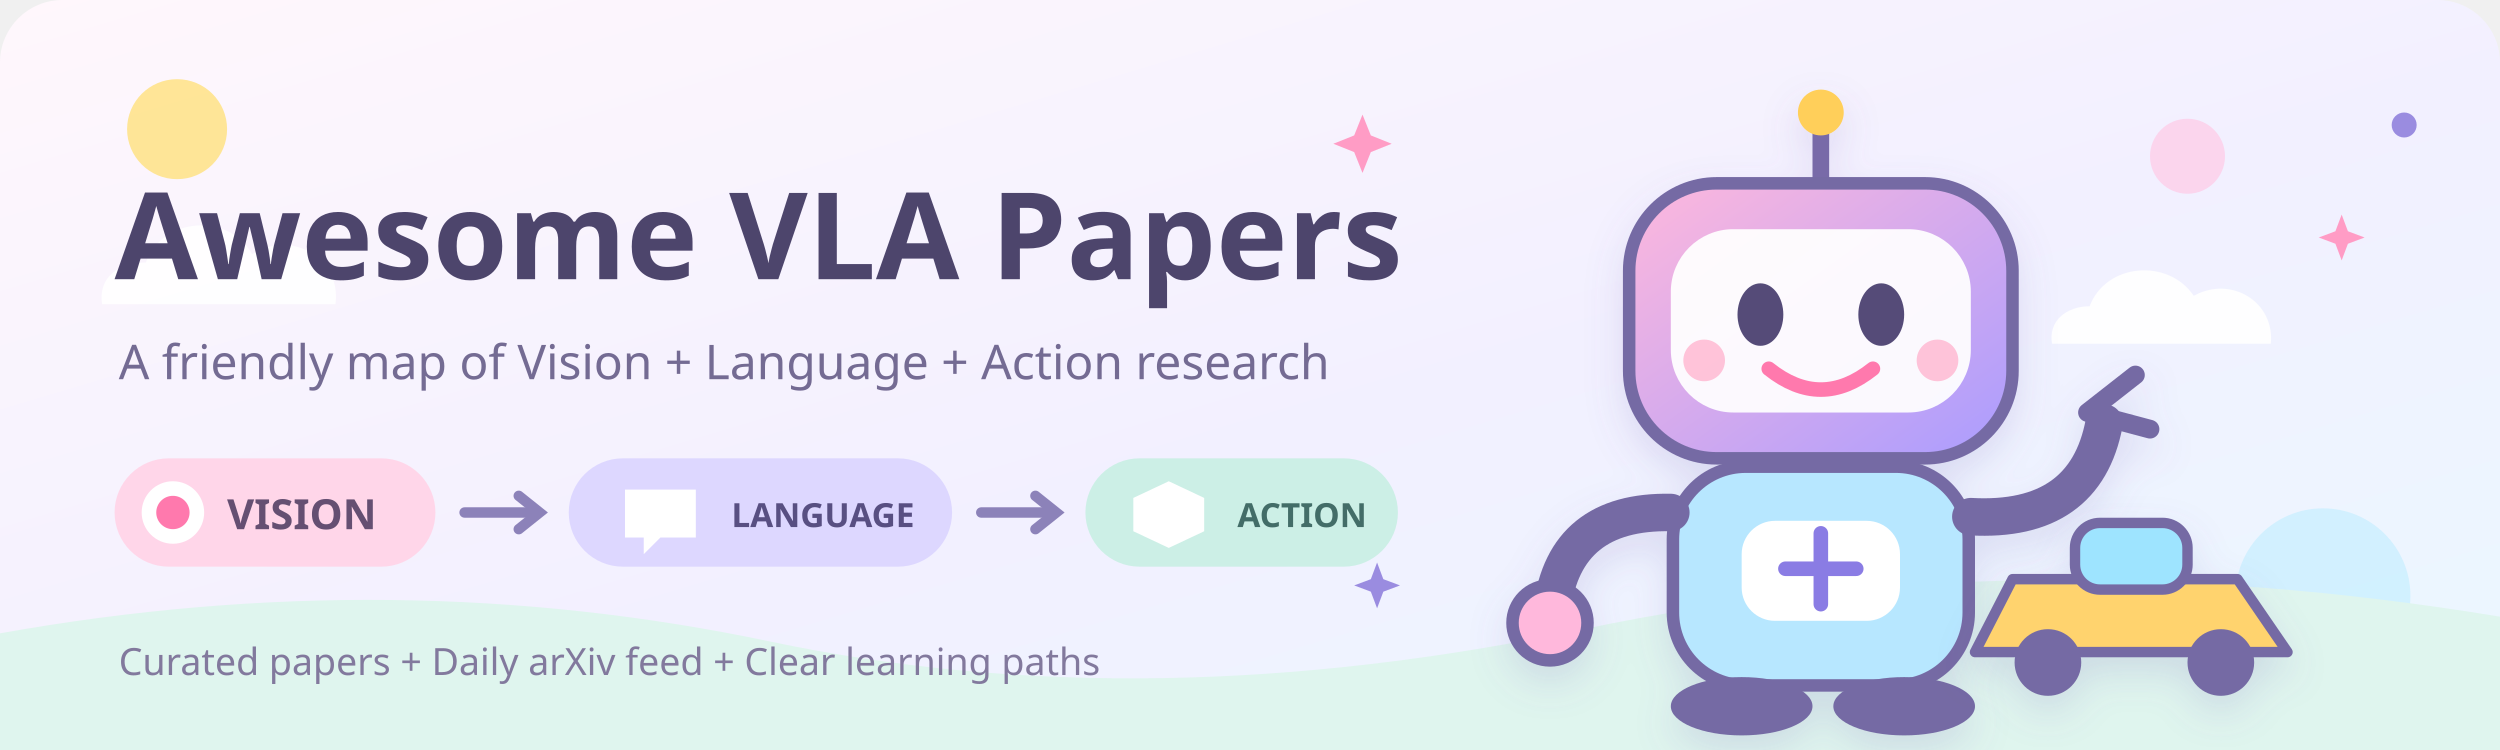
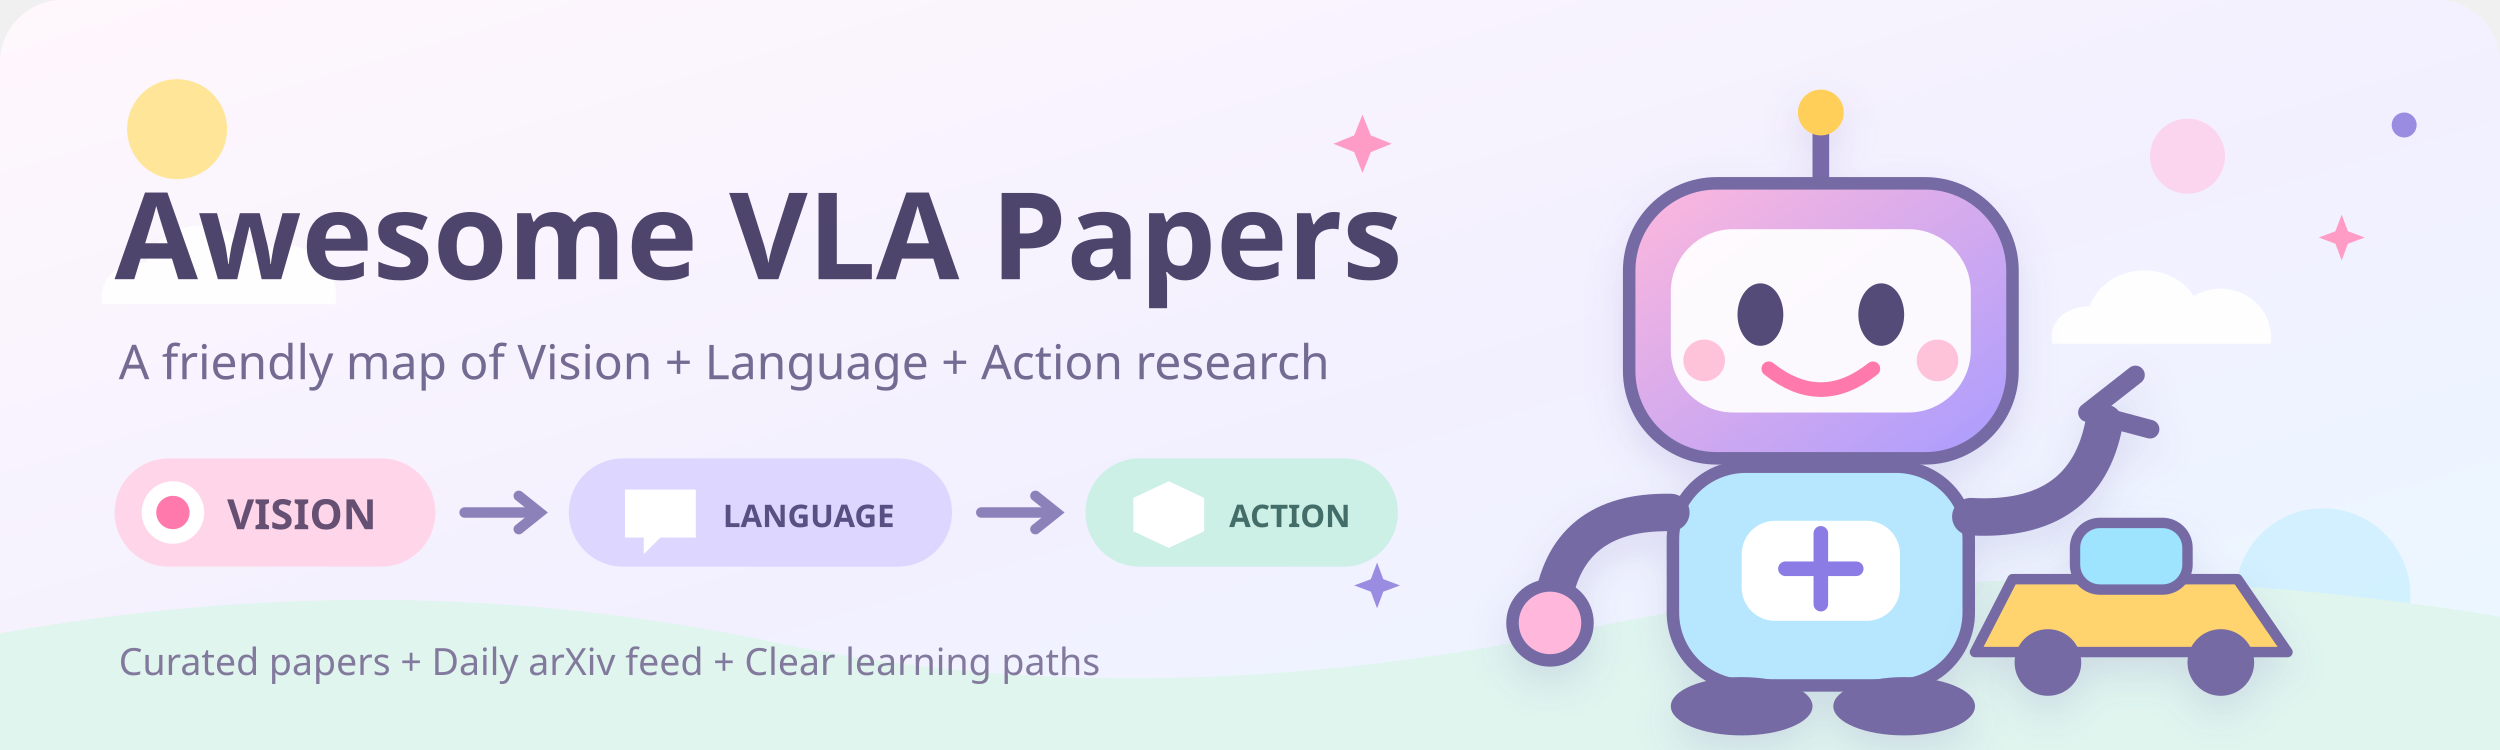
<svg xmlns="http://www.w3.org/2000/svg" viewBox="0 0 1200 360" role="img" aria-labelledby="title desc">
  <defs>
    <linearGradient id="bg" x1="0" y1="0" x2="1" y2="1">
      <stop offset="0" stop-color="#fff7fc" />
      <stop offset=".55" stop-color="#f2f0ff" />
      <stop offset="1" stop-color="#eaf8ff" />
    </linearGradient>
    <linearGradient id="bot" x1="0" y1="0" x2="1" y2="1">
      <stop offset="0" stop-color="#ffb8dc" />
      <stop offset="1" stop-color="#a99cff" />
    </linearGradient>
    <filter id="shadow" x="-30%" y="-30%" width="160%" height="160%">
      <feDropShadow dx="0" dy="8" stdDeviation="9" flood-color="#7d72b8" flood-opacity=".18" />
    </filter>
  </defs>
  <rect width="1200" height="360" rx="30" fill="url(#bg)" />
  <circle cx="85" cy="62" r="24" fill="#ffe17d" opacity=".8" />
  <circle cx="1115" cy="286" r="42" fill="#bcecff" opacity=".55" />
  <circle cx="1050" cy="75" r="18" fill="#ffc9e6" opacity=".7" />
  <path d="M0 304 Q190 270 370 308 T760 302 T1200 296 V360 H0Z" fill="#dff5ee" />
  <g fill="#fff" opacity=".9">
    <path d="M70 126c8-22 40-24 51-4 19-12 43 2 40 24H49c-2-13 8-20 21-20z" />
    <path d="M1003 147c8-21 38-23 50-5 18-10 39 3 37 23h-105c-2-11 7-18 18-18z" />
  </g>
  <g transform="translate(720 34)" filter="url(#shadow)">
    <path d="M154 58V30" stroke="#786aa8" stroke-width="8" stroke-linecap="round" />
    <circle cx="154" cy="20" r="11" fill="#ffcf5a" />
    <rect x="62" y="54" width="184" height="132" rx="42" fill="url(#bot)" stroke="#756ba4" stroke-width="6" />
    <rect x="82" y="76" width="144" height="88" rx="30" fill="#fff" opacity=".93" />
    <ellipse cx="125" cy="117" rx="11" ry="15" fill="#544b78" />
    <ellipse cx="183" cy="117" rx="11" ry="15" fill="#544b78" />
    <path d="M129 143q25 20 50 0" fill="none" stroke="#ff79ad" stroke-width="7" stroke-linecap="round" />
    <circle cx="98" cy="139" r="10" fill="#ffb5cf" opacity=".8" />
    <circle cx="210" cy="139" r="10" fill="#ffb5cf" opacity=".8" />
    <rect x="83" y="190" width="142" height="105" rx="35" fill="#b7e7ff" stroke="#756ba4" stroke-width="6" />
    <rect x="116" y="216" width="76" height="48" rx="16" fill="#fff" />
    <path d="M137 239h34M154 222v34" stroke="#8a7ce4" stroke-width="7" stroke-linecap="round" />
    <path d="M82 212Q31 211 25 258" fill="none" stroke="#756ba4" stroke-width="18" stroke-linecap="round" />
    <circle cx="24" cy="265" r="18" fill="#ffb8dc" stroke="#756ba4" stroke-width="6" />
    <path d="M226 214q55 3 64-45" fill="none" stroke="#756ba4" stroke-width="18" stroke-linecap="round" />
    <path d="M282 164l23-18M282 164l30 8" stroke="#756ba4" stroke-width="9" stroke-linecap="round" />
    <ellipse cx="116" cy="305" rx="34" ry="14" fill="#756ba4" />
    <ellipse cx="194" cy="305" rx="34" ry="14" fill="#756ba4" />
  </g>
  <g transform="translate(948 246)" filter="url(#shadow)">
    <path d="M18 32h108l24 35H0z" fill="#ffd36e" stroke="#756ba4" stroke-width="5" stroke-linejoin="round" />
    <rect x="48" y="5" width="54" height="32" rx="12" fill="#9ee4ff" stroke="#756ba4" stroke-width="5" />
    <circle cx="35" cy="72" r="16" fill="#756ba4" />
    <circle cx="118" cy="72" r="16" fill="#756ba4" />
  </g>
  <g transform="translate(55 54)">
    <text x="0" y="80" fill="#4d456c" font-family="Verdana,Segoe UI,sans-serif" font-size="58" font-weight="700">Awesome VLA Papers</text>
    <text x="2" y="128" fill="#746b93" font-family="Verdana,Segoe UI,sans-serif" font-size="23">A friendly map of Vision + Language + Action research</text>
    <g transform="translate(0 166)" font-family="Verdana,Segoe UI,sans-serif" font-weight="700">
      <rect width="154" height="52" rx="26" fill="#ffd6e9" />
      <circle cx="28" cy="26" r="15" fill="#fff" />
      <circle cx="28" cy="26" r="8" fill="#ff79ad" />
      <text x="54" y="34" fill="#654f72" font-size="20">VISION</text>
      <path d="M168 26h34" stroke="#8c82b9" stroke-width="5" stroke-linecap="round" />
      <path d="M194 18l10 8-10 8" fill="none" stroke="#8c82b9" stroke-width="5" stroke-linecap="round" />
      <rect x="218" width="184" height="52" rx="26" fill="#ddd7ff" />
      <path d="M245 15h34v23h-17l-8 8v-8h-9z" fill="#fff" />
-       <text x="340" y="33" fill="#584f82" font-size="16" text-anchor="middle">LANGUAGE</text>
+       <text x="292" y="33" fill="#584f82" font-size="15" textLength="86" lengthAdjust="spacingAndGlyphs">LANGUAGE</text>
      <path d="M416 26h34" stroke="#8c82b9" stroke-width="5" stroke-linecap="round" />
      <path d="M442 18l10 8-10 8" fill="none" stroke="#8c82b9" stroke-width="5" stroke-linecap="round" />
      <rect x="466" width="150" height="52" rx="26" fill="#ccefe6" />
      <path d="M489 35V19l17-8 17 8v16l-17 8z" fill="#fff" />
-       <text x="570" y="33" fill="#436d68" font-size="16" text-anchor="middle">ACTION</text>
+       <text x="535" y="33" fill="#436d68" font-size="15" textLength="62" lengthAdjust="spacingAndGlyphs">ACTION</text>
    </g>
    <text x="2" y="270" fill="#82799d" font-family="Verdana,Segoe UI,sans-serif" font-size="18">Curated papers + Daily arXiv feed + Clear learning paths</text>
  </g>
  <g fill="#ff9cc5">
    <path d="M654 55l4 10 10 4-10 4-4 10-4-10-10-4 10-4z" />
    <path d="M1124 103l3 8 8 3-8 3-3 8-3-8-8-3 8-3z" />
  </g>
  <g fill="#9a8ce0">
    <path d="M661 270l3 8 8 3-8 3-3 8-3-8-8-3 8-3z" />
    <circle cx="1154" cy="60" r="6" />
  </g>
</svg>
